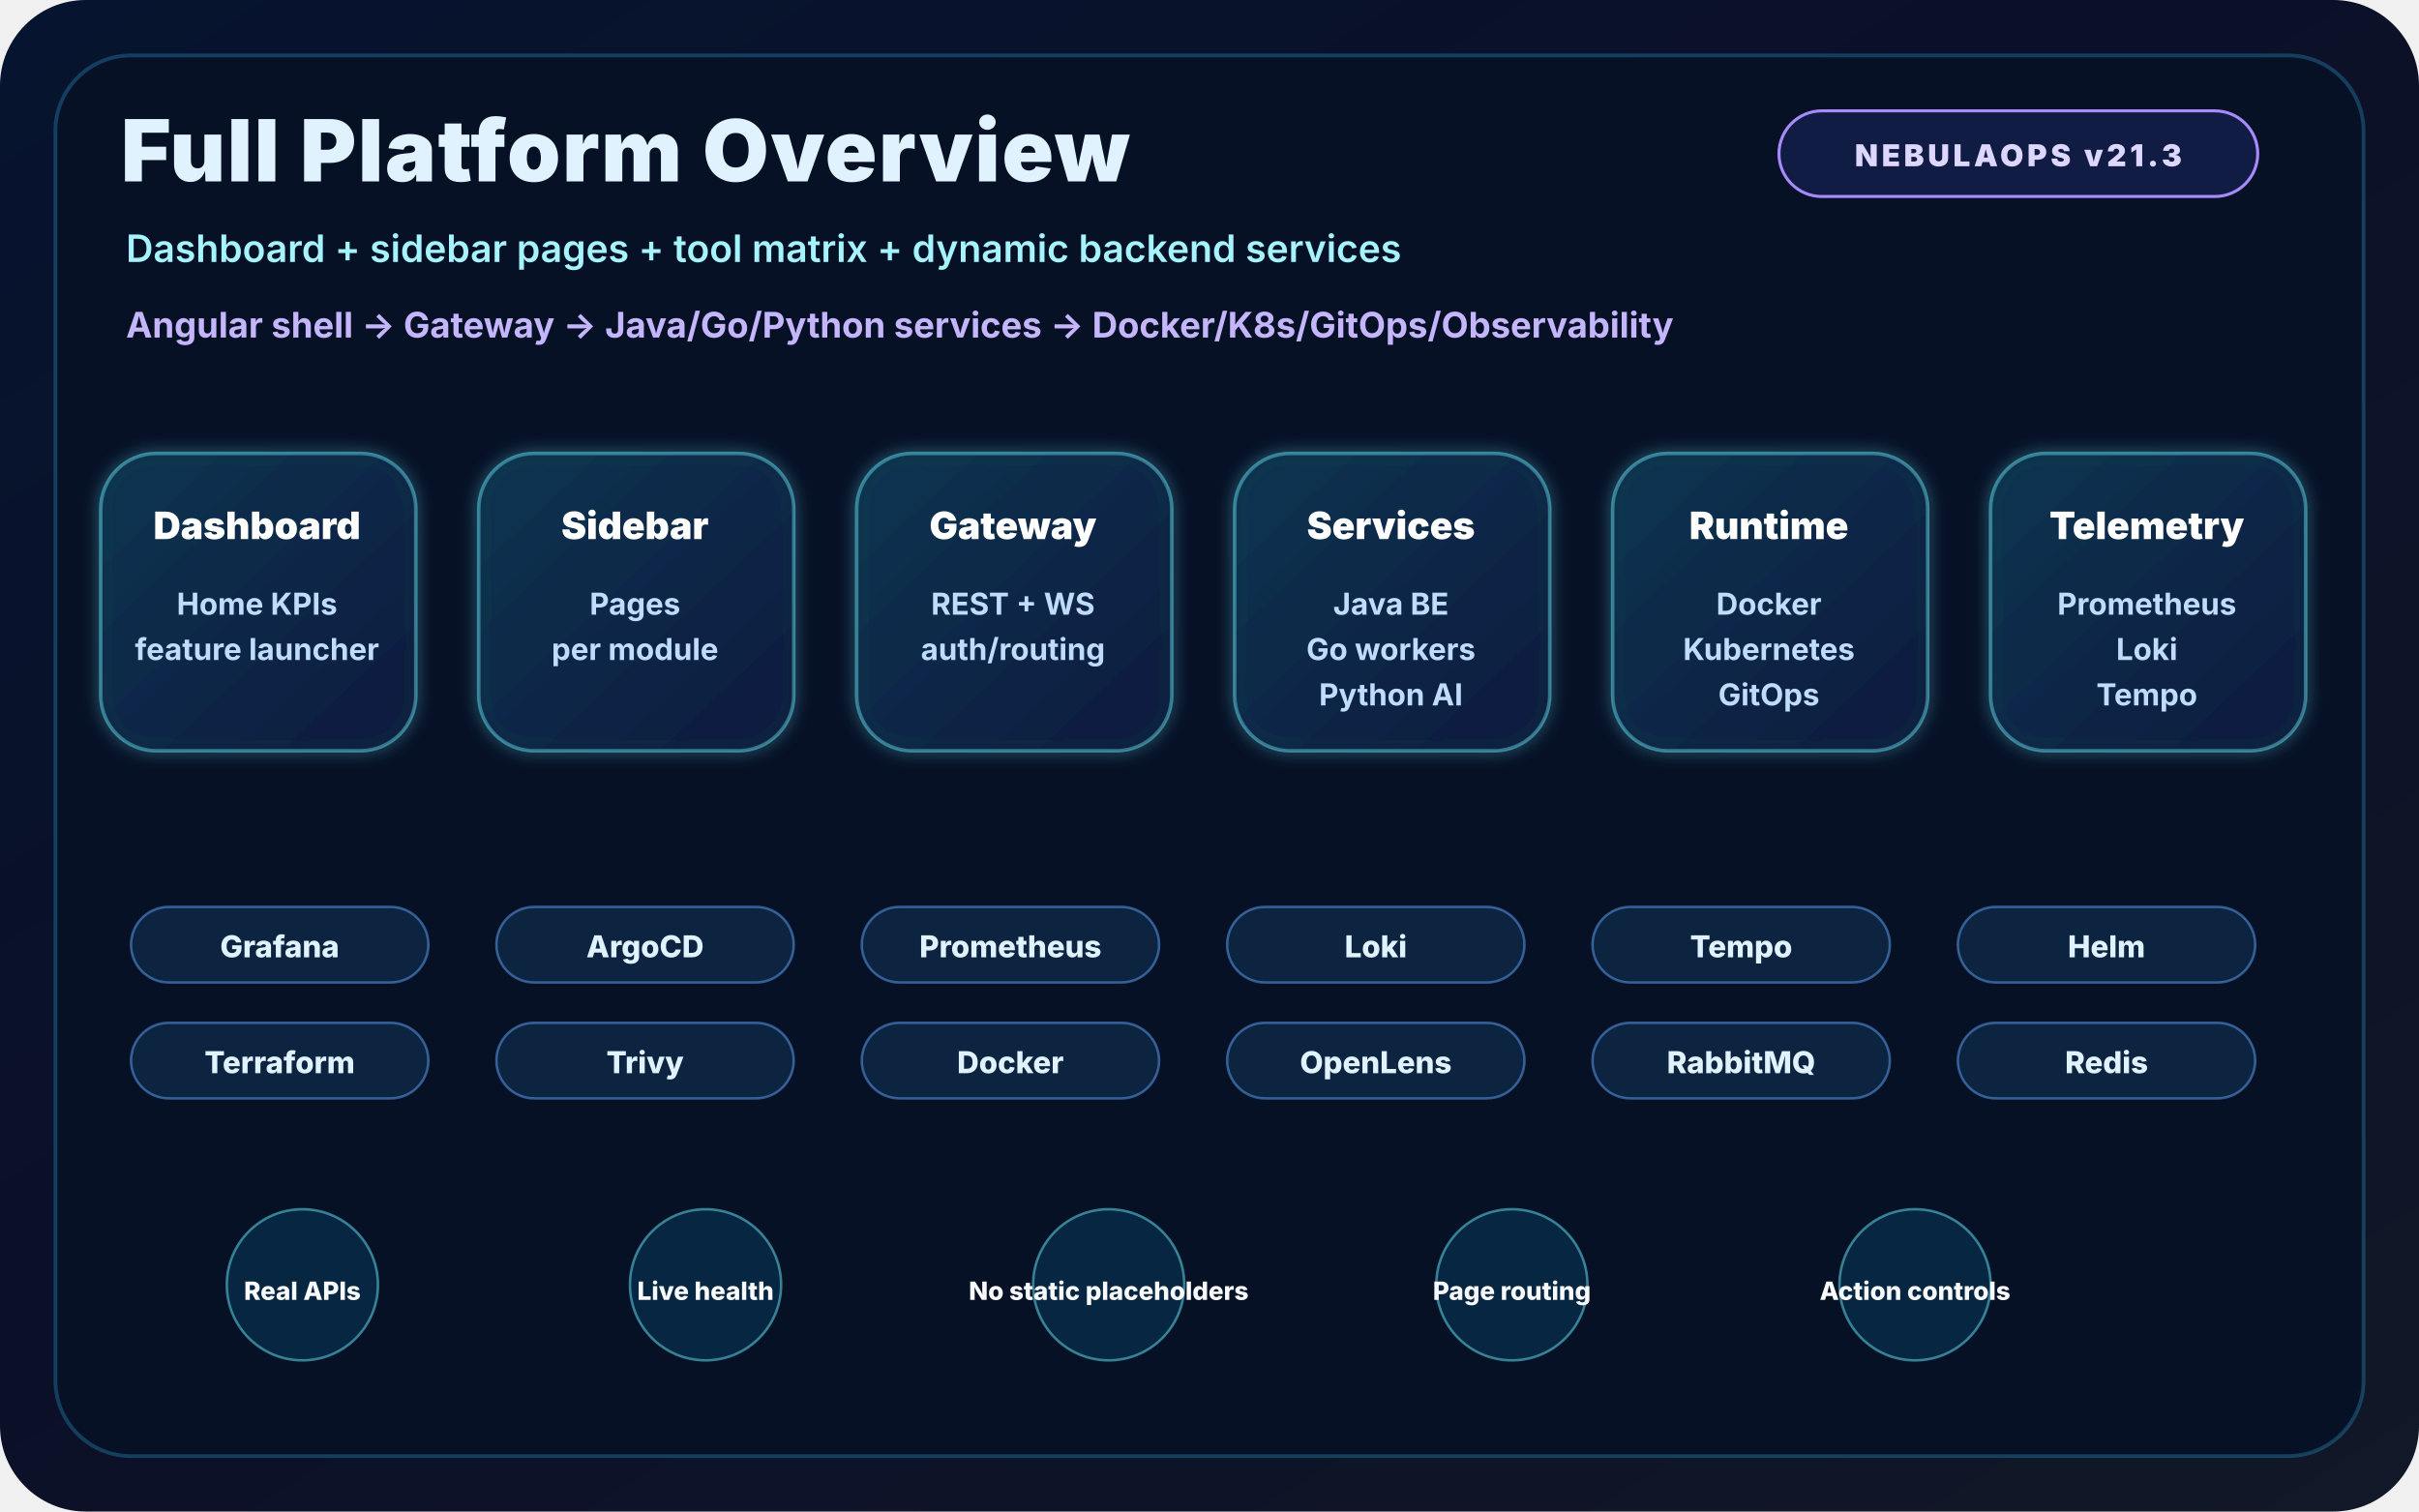
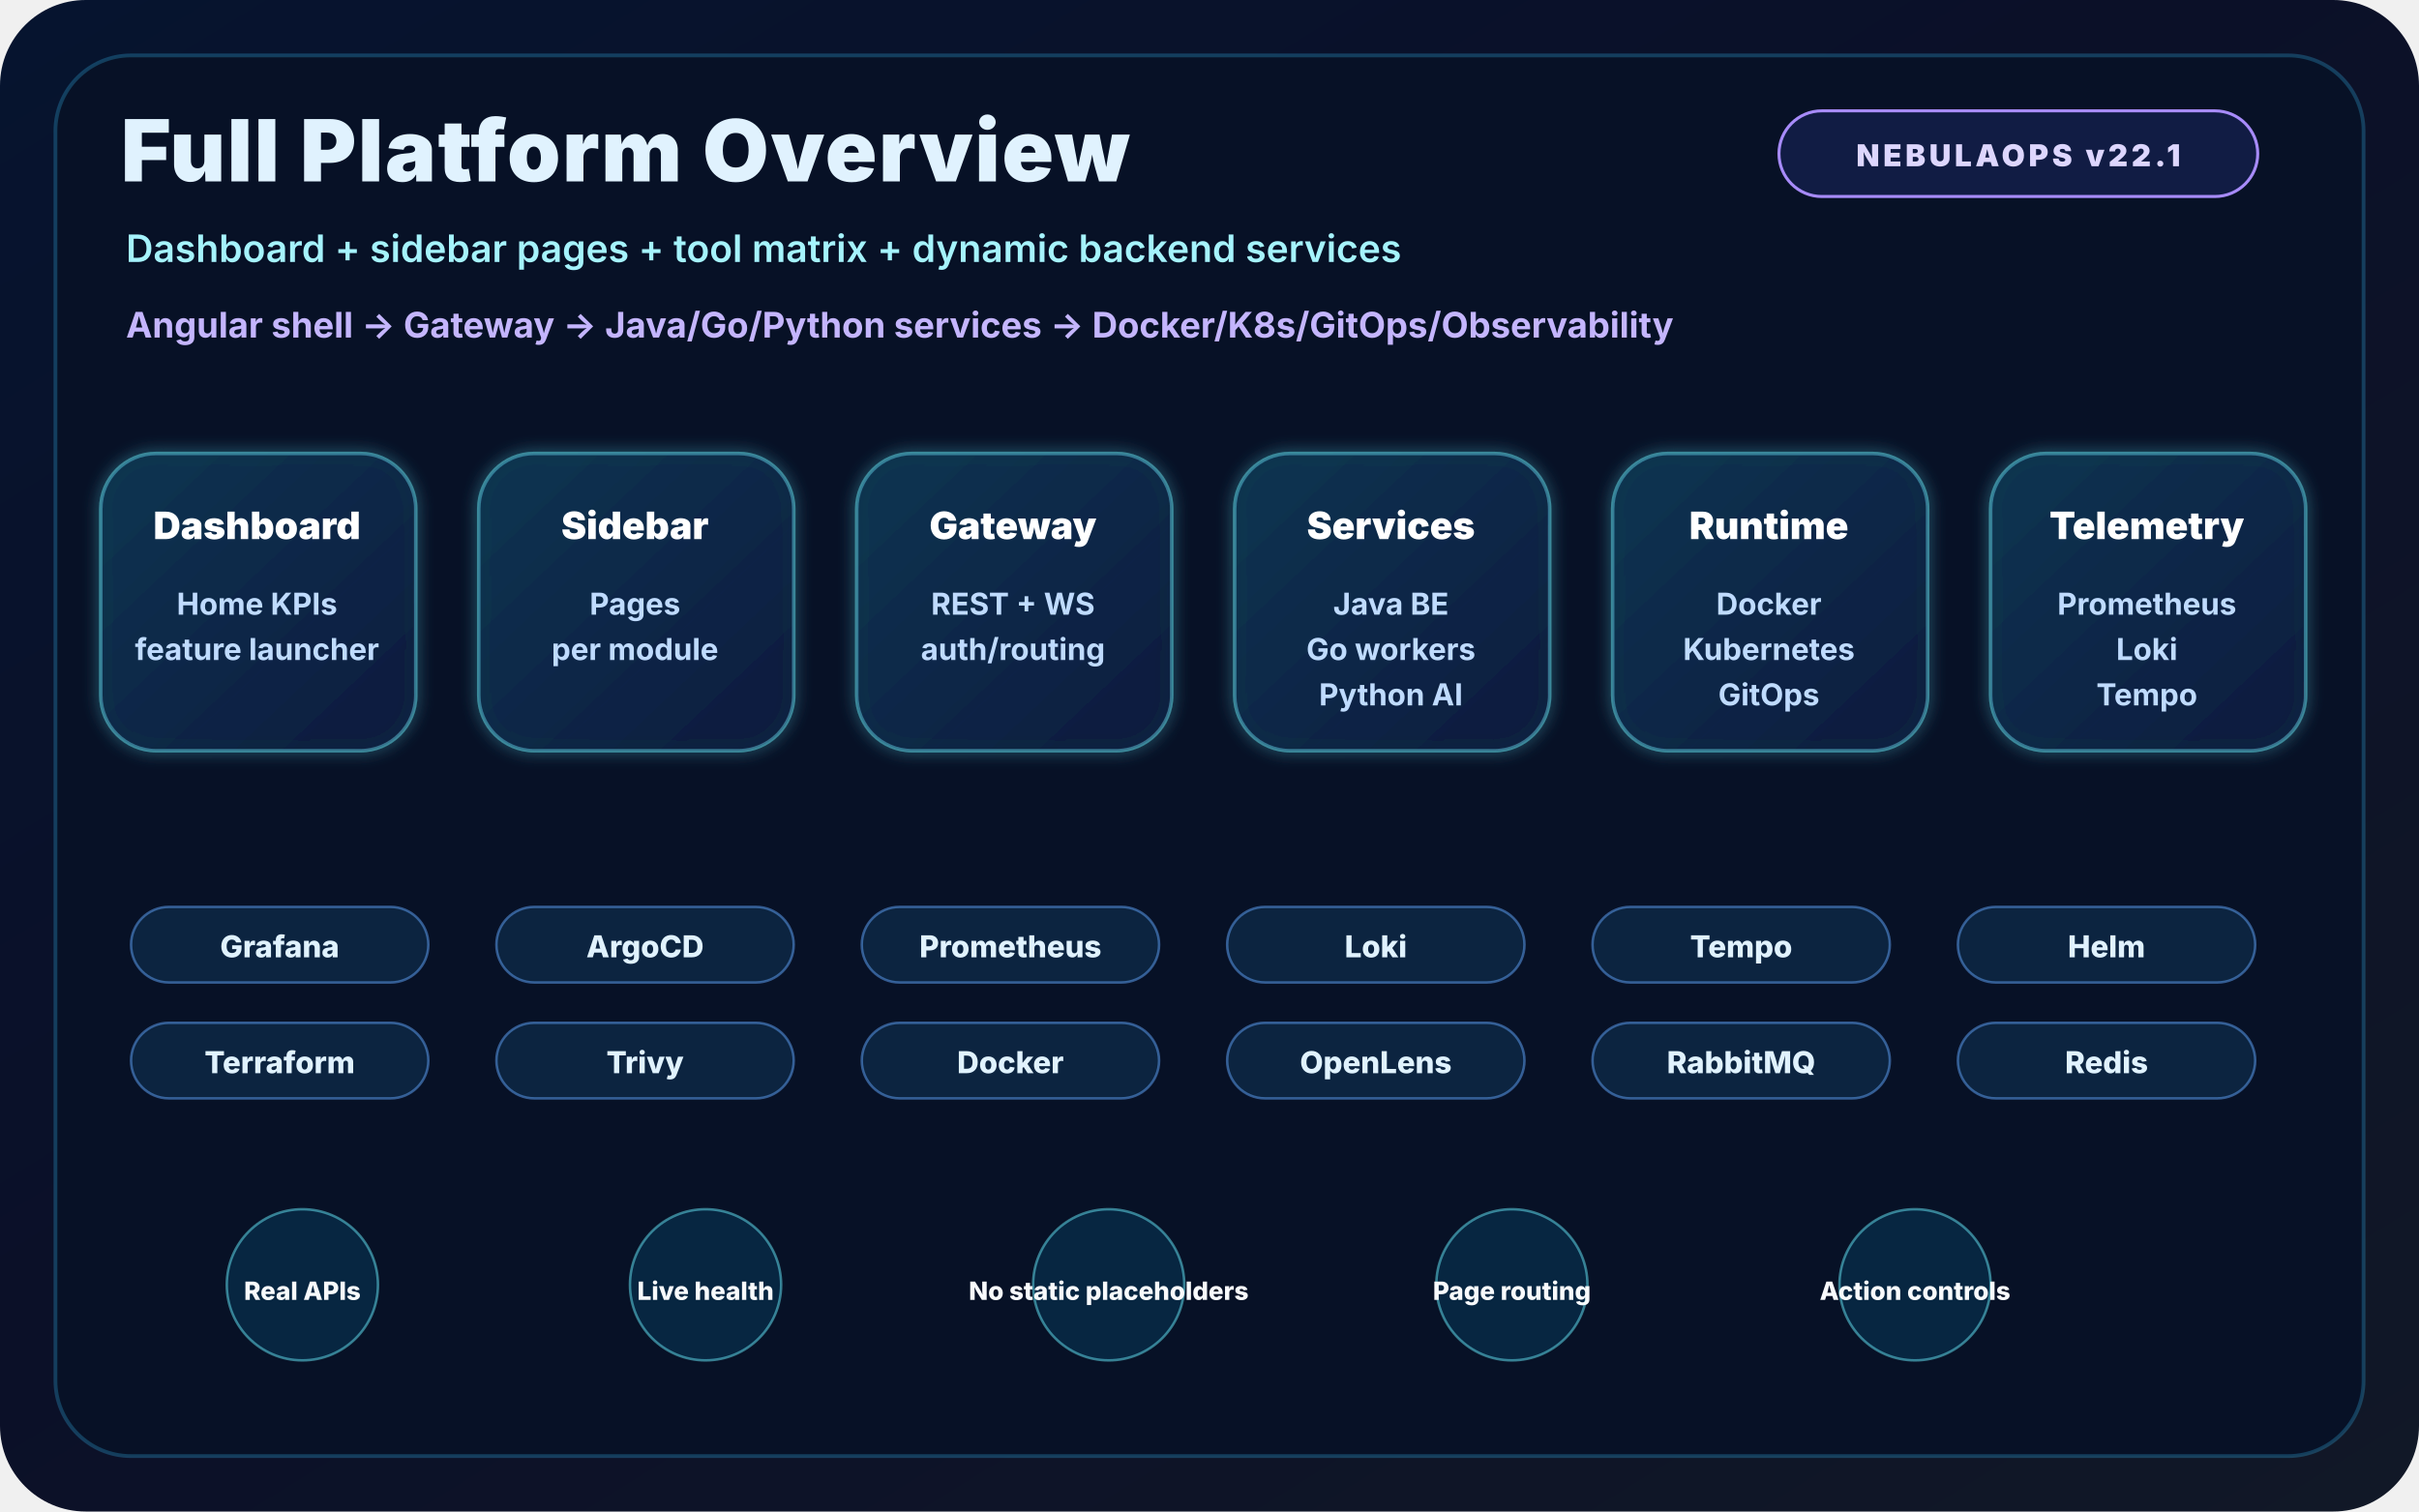
- <svg xmlns="http://www.w3.org/2000/svg" aria-label="NebulaOps v21.3 Full Platform Overview" role="img" viewBox="0 0 960 600">
+ <svg xmlns="http://www.w3.org/2000/svg" aria-label="NebulaOps v22.1 Full Platform Overview" role="img" viewBox="0 0 960 600">
  <defs>
    <linearGradient id="bg" x1="0" x2="1" y1="0" y2="1">
      <stop offset="0" stop-color="#06142f" />
      <stop offset=".45" stop-color="#0b1028" />
      <stop offset="1" stop-color="#111827" />
    </linearGradient>
    <linearGradient id="card" x1="0" x2="1" y1="0" y2="1">
      <stop offset="0" stop-color="#0f3552" stop-opacity=".96" />
      <stop offset="1" stop-color="#111a3d" stop-opacity=".92" />
    </linearGradient>
    <linearGradient id="accent" x1="0" x2="1" y1="0" y2="0">
      <stop offset="0" stop-color="#38bdf8" />
      <stop offset=".5" stop-color="#8b5cf6" />
      <stop offset="1" stop-color="#22d3ee" />
    </linearGradient>
    <filter id="glow">
      <feGaussianBlur result="b" stdDeviation="3" />
      <feMerge>
        <feMergeNode in="b" />
        <feMergeNode in="SourceGraphic" />
      </feMerge>
    </filter>
    <style>
            .bg {
                fill: url(#bg)
            }

            .panel {
                fill: #071126;
                stroke: #38bdf8;
                stroke-opacity: .26;
                stroke-width: 1.5
            }

            .node rect {
                fill: url(#card);
                stroke: #67e8f9;
                stroke-opacity: .42;
                stroke-width: 1.4;
                filter: url(#glow)
            }

            .link {
                fill: none;
                stroke: url(#accent);
                stroke-width: 4;
                stroke-linecap: round;
                stroke-dasharray: 9 9;
                opacity: .8
            }

            .title {
                font: 900 34px Inter, Arial, sans-serif;
                fill: #e0f2fe;
                letter-spacing: .02em
            }

            .sub {
                font: 600 15px Inter, Arial, sans-serif;
                fill: #a5f3fc
            }

            .flow {
                font: 700 14px Inter, Arial, sans-serif;
                fill: #c4b5fd
            }

            .h {
                font: 900 15px Inter, Arial, sans-serif;
                fill: #fff
            }

            .b {
                font: 700 12px Inter, Arial, sans-serif;
                fill: #bfdbfe
            }

            .chip {
                fill: #0c2440;
                stroke: #60a5fa;
                stroke-opacity: .5
            }

            .chipText {
                font: 800 12px Inter, Arial, sans-serif;
                fill: #e0f2fe
            }

            .pulse {
                fill: #0ea5e9;
                fill-opacity: .14;
                stroke: #67e8f9;
                stroke-opacity: .5
            }

            .small {
                font: 800 10px Inter, Arial, sans-serif;
                fill: #f8fafc
            }

            .badge {
                fill: #111c44;
                stroke: #a78bfa;
                stroke-width: 1.2
            }

            .badgeText {
                font: 900 12px Inter, Arial, sans-serif;
                fill: #ddd6fe;
                letter-spacing: .12em
            }
        </style>
  </defs>
  <rect class="bg" height="600" rx="34" width="960" />
  <rect class="panel" height="556" rx="30" width="916" x="22" y="22" />
  <rect class="badge" height="34" rx="17" width="190" x="706" y="44" />
-   <text class="badgeText" text-anchor="middle" x="801" y="66">NEBULAOPS v21.3</text>
+   <text class="badgeText" text-anchor="middle" x="801" y="66">NEBULAOPS v22.1</text>
  <text class="title" x="48" y="72">Full Platform Overview</text>
  <text class="sub" x="50" y="104">Dashboard + sidebar pages + tool matrix + dynamic backend services</text>
  <text class="flow" x="50" y="134">Angular shell → Gateway → Java/Go/Python services →
        Docker/K8s/GitOps/Observability
    </text>
  <g class="node" transform="translate(40,180)">
    <rect height="118" rx="22" width="125" />
    <text class="h" text-anchor="middle" x="62" y="34">Dashboard</text>
    <text class="b" dy="0" text-anchor="middle" x="62" y="64">Home KPIs</text>
    <text class="b" dy="18" text-anchor="middle" x="62" y="64">feature launcher</text>
  </g>
  <path class="link" d="M165 239 C 185 239 170 239 190 239" />
  <g class="node" transform="translate(190,180)">
    <rect height="118" rx="22" width="125" />
    <text class="h" text-anchor="middle" x="62" y="34">Sidebar</text>
    <text class="b" dy="0" text-anchor="middle" x="62" y="64">Pages</text>
    <text class="b" dy="18" text-anchor="middle" x="62" y="64">per module</text>
  </g>
  <path class="link" d="M315 239 C 335 239 320 239 340 239" />
  <g class="node" transform="translate(340,180)">
    <rect height="118" rx="22" width="125" />
    <text class="h" text-anchor="middle" x="62" y="34">Gateway</text>
    <text class="b" dy="0" text-anchor="middle" x="62" y="64">REST + WS</text>
    <text class="b" dy="18" text-anchor="middle" x="62" y="64">auth/routing</text>
  </g>
  <path class="link" d="M465 239 C 485 239 470 239 490 239" />
  <g class="node" transform="translate(490,180)">
    <rect height="118" rx="22" width="125" />
    <text class="h" text-anchor="middle" x="62" y="34">Services</text>
    <text class="b" dy="0" text-anchor="middle" x="62" y="64">Java BE</text>
    <text class="b" dy="18" text-anchor="middle" x="62" y="64">Go workers</text>
    <text class="b" dy="36" text-anchor="middle" x="62" y="64">Python AI</text>
  </g>
  <path class="link" d="M615 239 C 635 239 620 239 640 239" />
  <g class="node" transform="translate(640,180)">
    <rect height="118" rx="22" width="125" />
    <text class="h" text-anchor="middle" x="62" y="34">Runtime</text>
    <text class="b" dy="0" text-anchor="middle" x="62" y="64">Docker</text>
    <text class="b" dy="18" text-anchor="middle" x="62" y="64">Kubernetes</text>
    <text class="b" dy="36" text-anchor="middle" x="62" y="64">GitOps</text>
  </g>
  <path class="link" d="M765 239 C 785 239 770 239 790 239" />
  <g class="node" transform="translate(790,180)">
    <rect height="118" rx="22" width="125" />
    <text class="h" text-anchor="middle" x="62" y="34">Telemetry</text>
    <text class="b" dy="0" text-anchor="middle" x="62" y="64">Prometheus</text>
    <text class="b" dy="18" text-anchor="middle" x="62" y="64">Loki</text>
    <text class="b" dy="36" text-anchor="middle" x="62" y="64">Tempo</text>
  </g>
  <rect class="chip" height="30" rx="15" width="118" x="52" y="360" />
  <text class="chipText" dy="0" text-anchor="middle" x="111" y="380">Grafana</text>
  <rect class="chip" height="30" rx="15" width="118" x="197" y="360" />
  <text class="chipText" dy="0" text-anchor="middle" x="256" y="380">ArgoCD</text>
  <rect class="chip" height="30" rx="15" width="118" x="342" y="360" />
  <text class="chipText" dy="0" text-anchor="middle" x="401" y="380">Prometheus</text>
  <rect class="chip" height="30" rx="15" width="118" x="487" y="360" />
  <text class="chipText" dy="0" text-anchor="middle" x="546" y="380">Loki</text>
  <rect class="chip" height="30" rx="15" width="118" x="632" y="360" />
  <text class="chipText" dy="0" text-anchor="middle" x="691" y="380">Tempo</text>
  <rect class="chip" height="30" rx="15" width="118" x="777" y="360" />
  <text class="chipText" dy="0" text-anchor="middle" x="836" y="380">Helm</text>
  <rect class="chip" height="30" rx="15" width="118" x="52" y="406" />
  <text class="chipText" dy="46" text-anchor="middle" x="111" y="380">Terraform</text>
  <rect class="chip" height="30" rx="15" width="118" x="197" y="406" />
  <text class="chipText" dy="46" text-anchor="middle" x="256" y="380">Trivy</text>
  <rect class="chip" height="30" rx="15" width="118" x="342" y="406" />
  <text class="chipText" dy="46" text-anchor="middle" x="401" y="380">Docker</text>
  <rect class="chip" height="30" rx="15" width="118" x="487" y="406" />
  <text class="chipText" dy="46" text-anchor="middle" x="546" y="380">OpenLens</text>
  <rect class="chip" height="30" rx="15" width="118" x="632" y="406" />
  <text class="chipText" dy="46" text-anchor="middle" x="691" y="380">RabbitMQ</text>
  <rect class="chip" height="30" rx="15" width="118" x="777" y="406" />
  <text class="chipText" dy="46" text-anchor="middle" x="836" y="380">Redis</text>
  <circle class="pulse" cx="120" cy="510" r="30" />
  <text class="small" text-anchor="middle" x="120" y="516">Real APIs</text>
  <circle class="pulse" cx="280" cy="510" r="30" />
  <text class="small" text-anchor="middle" x="280" y="516">Live health</text>
  <circle class="pulse" cx="440" cy="510" r="30" />
  <text class="small" text-anchor="middle" x="440" y="516">No static placeholders</text>
  <circle class="pulse" cx="600" cy="510" r="30" />
  <text class="small" text-anchor="middle" x="600" y="516">Page routing</text>
  <circle class="pulse" cx="760" cy="510" r="30" />
  <text class="small" text-anchor="middle" x="760" y="516">Action controls</text>
</svg>
